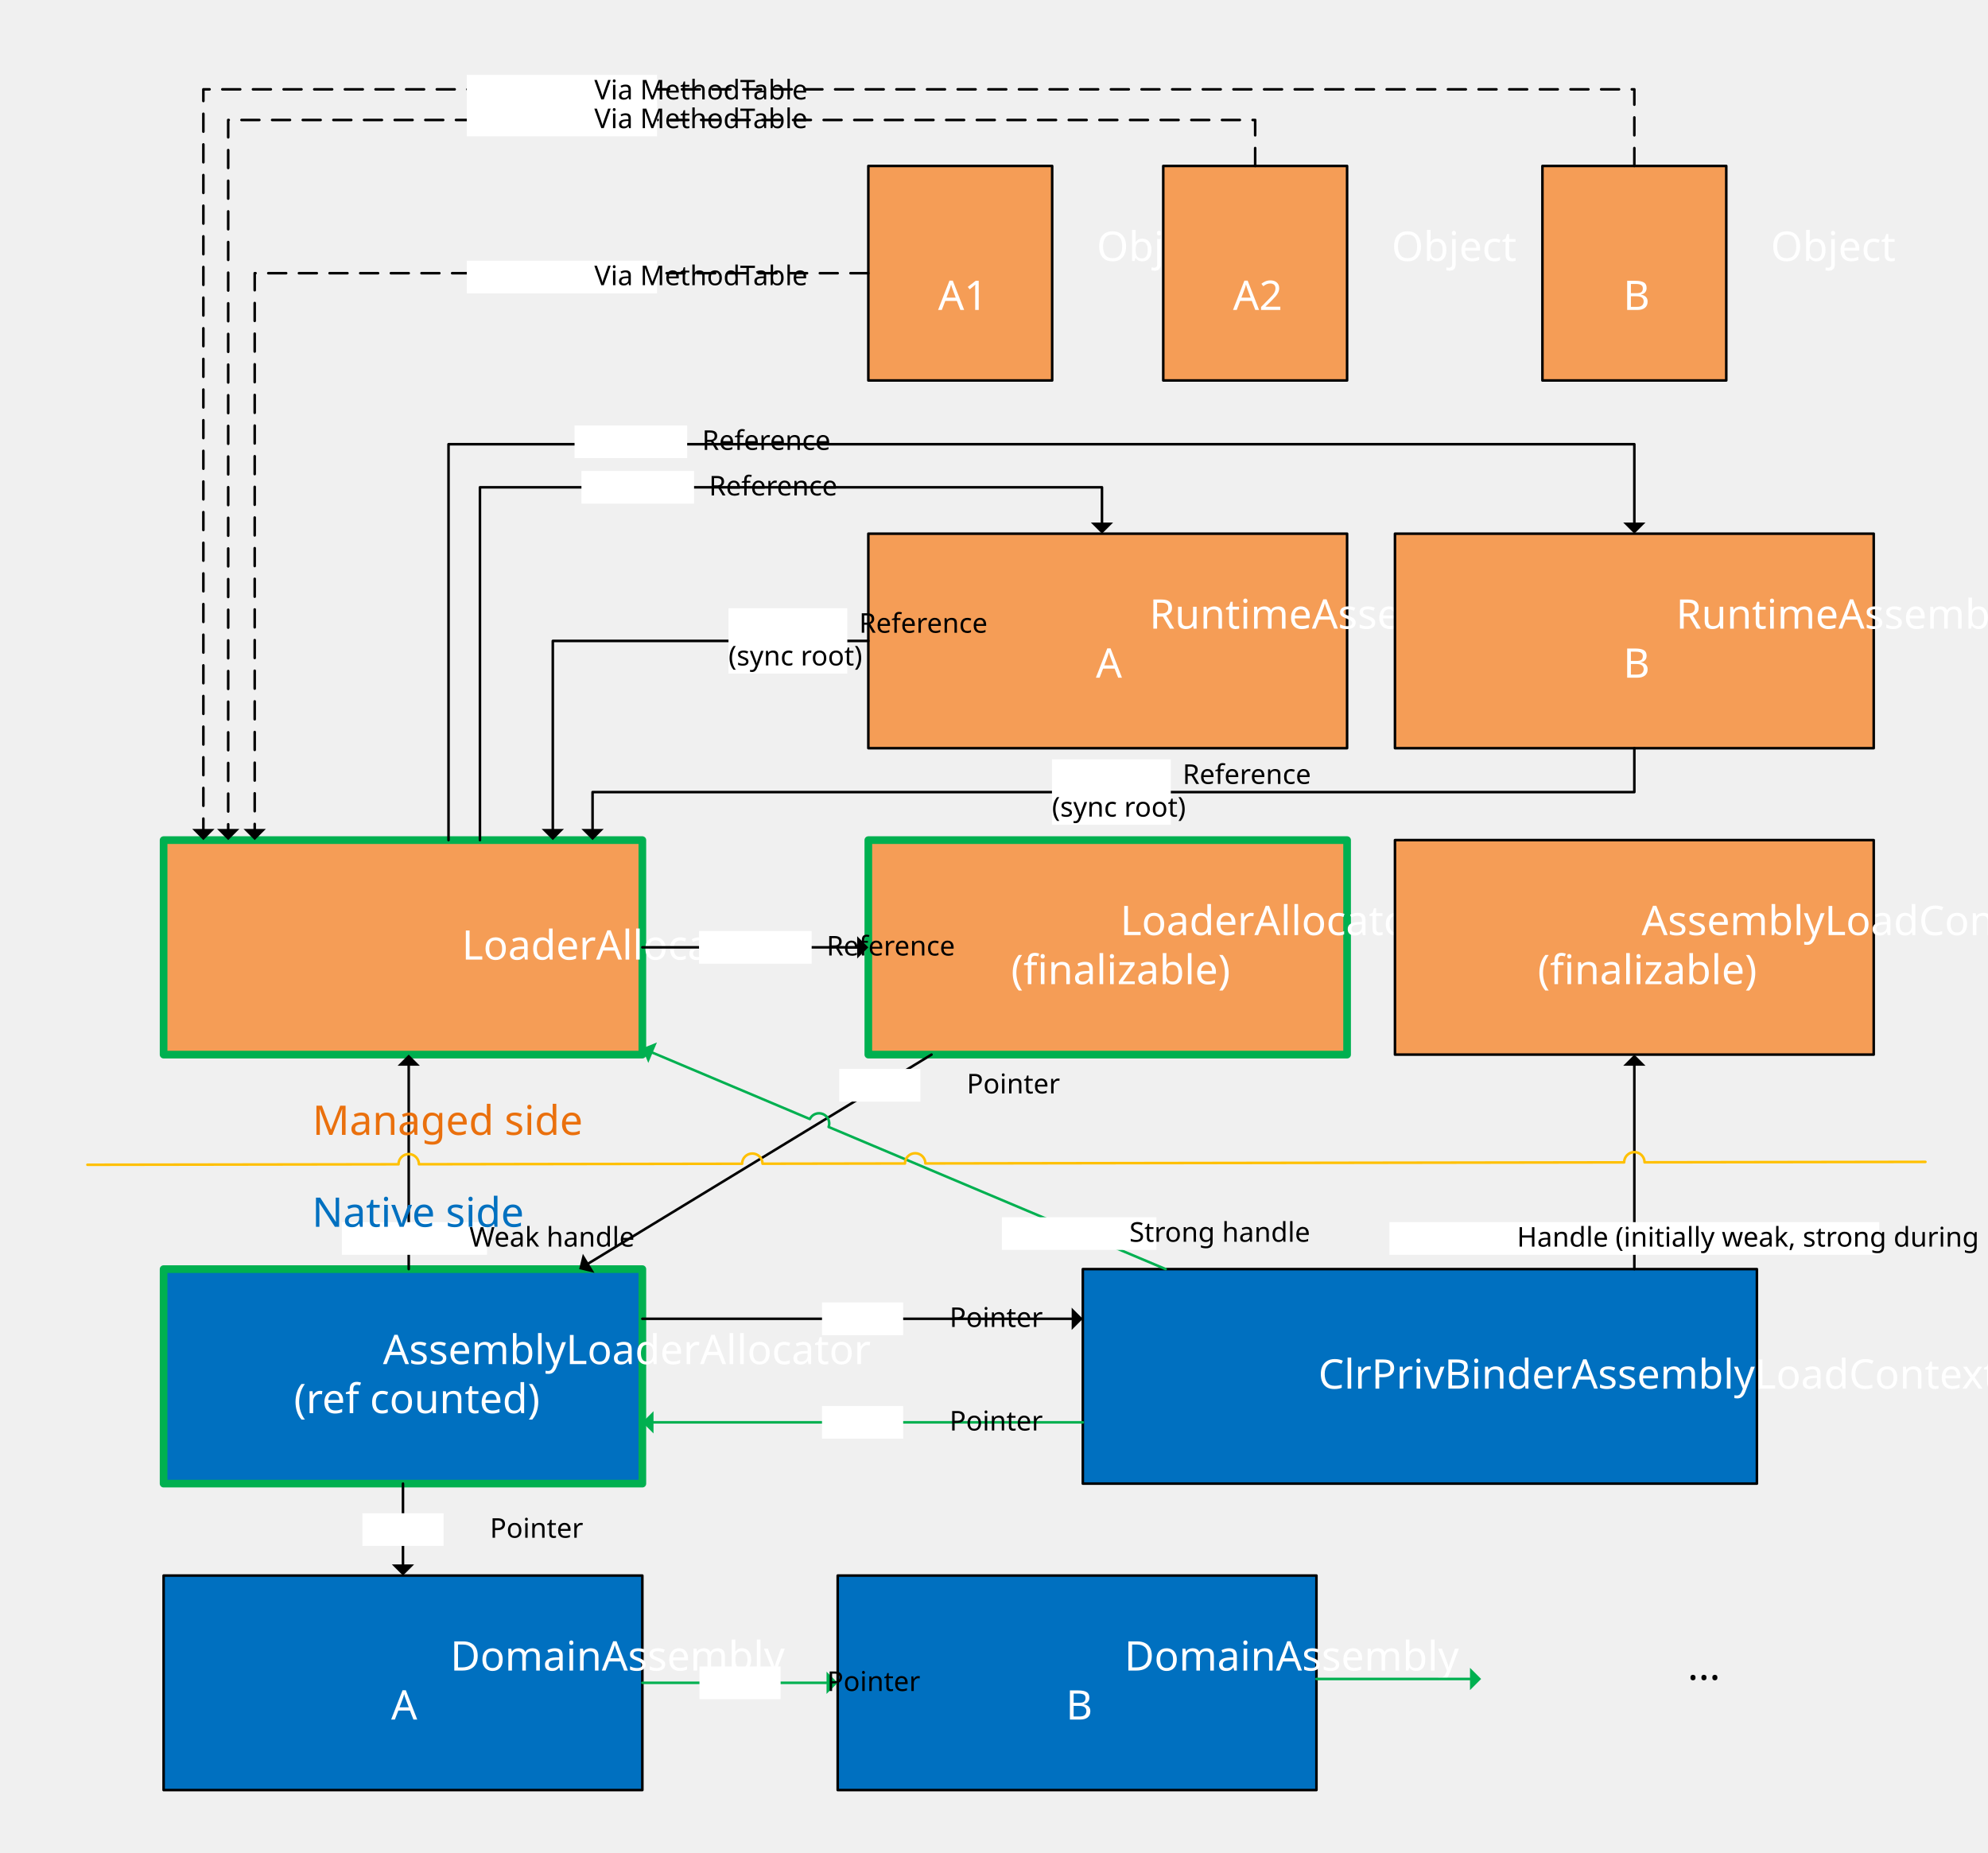
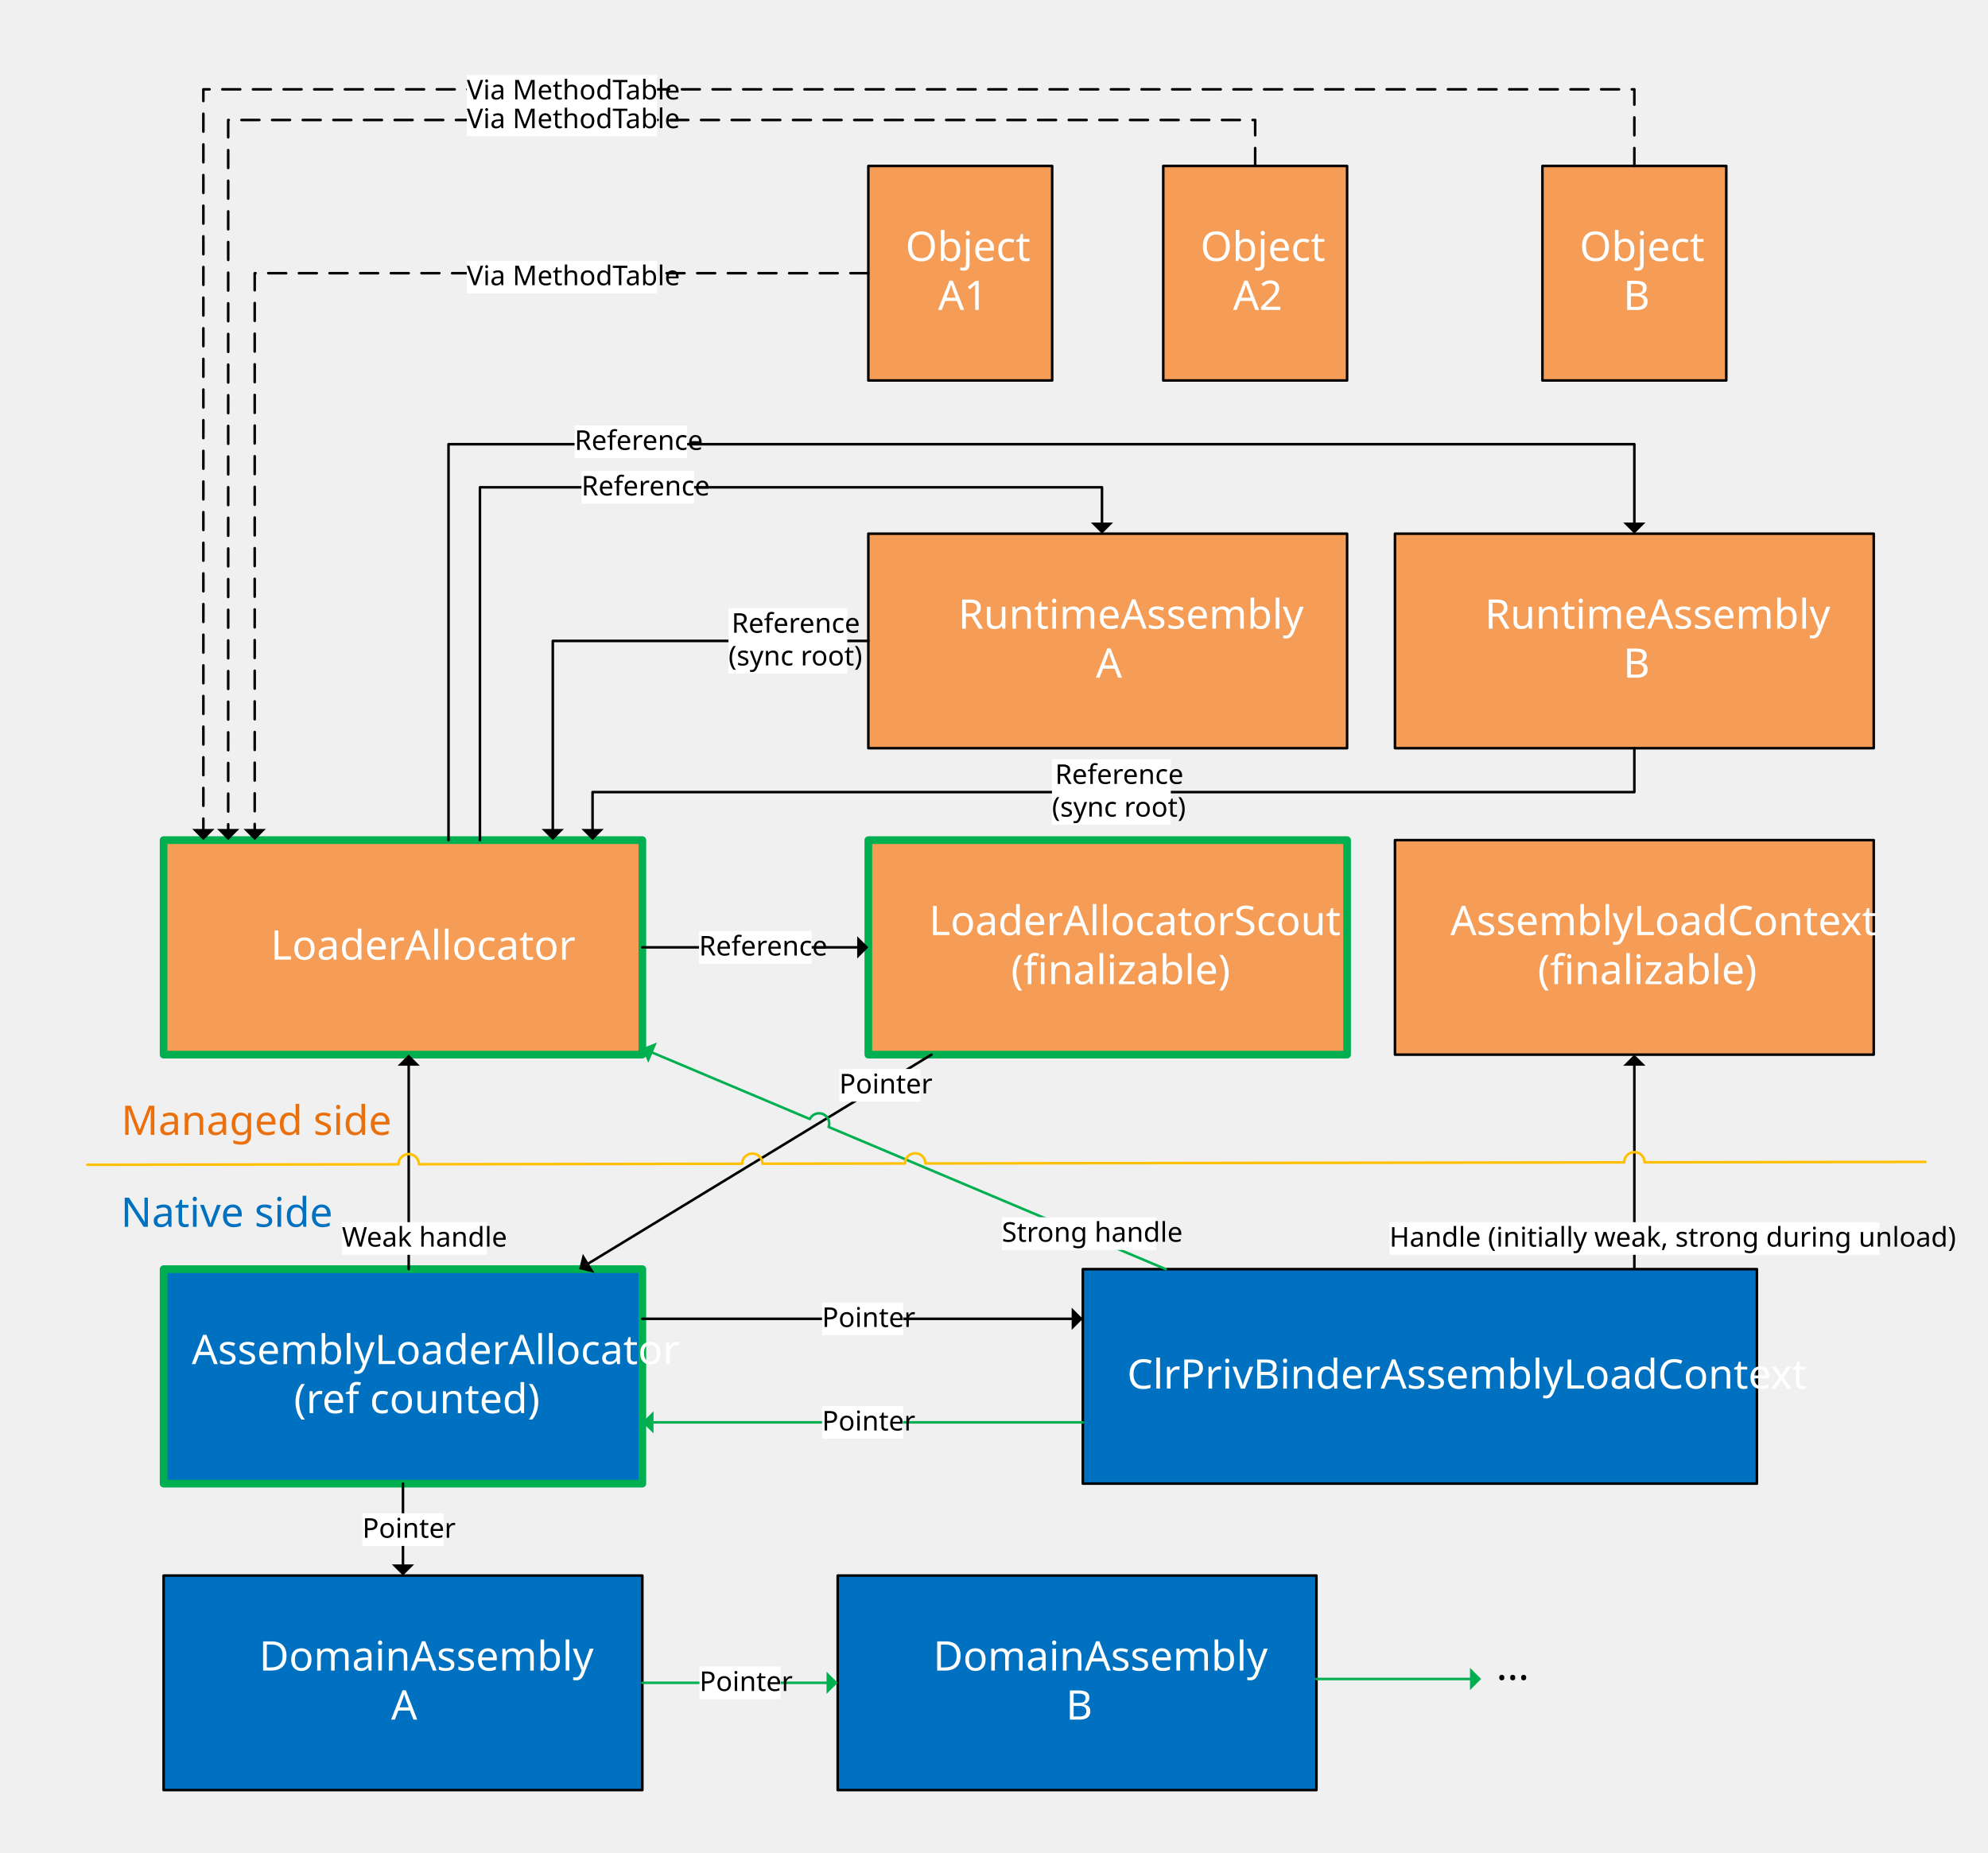
- <svg xmlns="http://www.w3.org/2000/svg" xmlns:ns1="http://schemas.microsoft.com/visio/2003/SVGExtensions/" xmlns:xlink="http://www.w3.org/1999/xlink" width="8.11in" height="7.557in" viewBox="0 0 583.926 544.114" xml:space="preserve" color-interpolation-filters="sRGB" class="st20">
-   <ns1:documentProperties ns1:langID="1033" ns1:viewMarkup="false">
-     <ns1:userDefs>
-       <ns1:ud ns1:nameU="msvNoAutoConnect" ns1:val="VT0(1):26" />
-     </ns1:userDefs>
-   </ns1:documentProperties>
-   <style type="text/css">
- 	
- 		.st1 {fill:#f59d56;stroke:#000000;stroke-linecap:round;stroke-linejoin:round;stroke-width:0.75}
- 		.st2 {fill:#ffffff;font-family:Calibri;font-size:1em}
- 		.st3 {font-size:1em}
- 		.st4 {fill:#f59d56;stroke:#00b050;stroke-linecap:round;stroke-linejoin:round;stroke-width:2.25}
- 		.st5 {fill:#0070c0;stroke:#00b050;stroke-linecap:round;stroke-linejoin:round;stroke-width:2.25}
- 		.st6 {fill:#0070c0;stroke:#000000;stroke-linecap:round;stroke-linejoin:round;stroke-width:0.75}
- 		.st7 {marker-end:url(#mrkr2-52);stroke:#000000;stroke-dasharray:5.25,3.75;stroke-linecap:round;stroke-linejoin:round;stroke-width:0.75}
- 		.st8 {fill:#000000;fill-opacity:1;stroke:#000000;stroke-opacity:1;stroke-width:0.229}
- 		.st9 {fill:#ffffff;stroke:none;stroke-linecap:butt;stroke-width:7.2}
- 		.st10 {fill:#000000;font-family:Calibri;font-size:0.667em}
- 		.st11 {marker-end:url(#mrkr2-52);stroke:#000000;stroke-linecap:round;stroke-linejoin:round;stroke-width:0.75}
- 		.st12 {fill:#ffffff;stroke:none;stroke-linecap:butt}
- 		.st13 {marker-end:url(#mrkr2-125);stroke:#00b050;stroke-linecap:round;stroke-linejoin:round;stroke-width:0.75}
- 		.st14 {fill:#00b050;fill-opacity:1;stroke:#00b050;stroke-opacity:1;stroke-width:0.229}
- 		.st15 {fill:none;stroke:none;stroke-linecap:round;stroke-linejoin:round;stroke-width:0.75}
- 		.st16 {fill:#000000;font-family:Calibri;font-size:1em}
- 		.st17 {stroke:#ffc000;stroke-linecap:round;stroke-linejoin:round;stroke-width:0.75}
- 		.st18 {fill:#ea700d;font-family:Calibri;font-size:1em}
- 		.st19 {fill:#0070c0;font-family:Calibri;font-size:1em}
- 		.st20 {fill:none;fill-rule:evenodd;font-size:12px;overflow:visible;stroke-linecap:square;stroke-miterlimit:3}
- 	
- 	</style>
+ <svg xmlns="http://www.w3.org/2000/svg" xmlns:xlink="http://www.w3.org/1999/xlink" width="778.568" height="725.485" class="st20" color-interpolation-filters="sRGB" viewBox="0 0 583.926 544.114" xml:space="preserve">
+   <style type="text/css">.st1{fill:#f59d56;stroke:#000;stroke-linecap:round;stroke-linejoin:round;stroke-width:.75}.st2{fill:#fff;font-family:Calibri;font-size:1em}.st3{font-size:1em}.st4,.st5,.st6{stroke-linecap:round;stroke-linejoin:round}.st4{fill:#f59d56;stroke:#00b050;stroke-width:2.25}.st5,.st6{fill:#0070c0}.st5{stroke:#00b050;stroke-width:2.25}.st6{stroke-width:.75}.st6,.st7,.st8{stroke:#000}.st7{marker-end:url(#mrkr2-52);stroke-dasharray:5.25,3.75;stroke-linecap:round;stroke-linejoin:round;stroke-width:.75}.st8{fill:#000;fill-opacity:1;stroke-opacity:1;stroke-width:.229}.st9{fill:#fff;stroke:none;stroke-linecap:butt;stroke-width:7.2}.st10{fill:#000;font-family:Calibri;font-size:.667em}.st11{marker-end:url(#mrkr2-52);stroke:#000;stroke-linecap:round;stroke-linejoin:round;stroke-width:.75}.st12{fill:#fff;stroke:none;stroke-linecap:butt}.st13,.st14{stroke:#00b050}.st13{marker-end:url(#mrkr2-125);stroke-linecap:round;stroke-linejoin:round;stroke-width:.75}.st14{fill:#00b050;fill-opacity:1;stroke-opacity:1;stroke-width:.229}.st15{fill:none;stroke:none;stroke-linecap:round;stroke-linejoin:round;stroke-width:.75}.st16{fill:#000;font-family:Calibri;font-size:1em}.st17{stroke:#ffc000;stroke-linecap:round;stroke-linejoin:round;stroke-width:.75}.st18,.st19{fill:#ea700d;font-family:Calibri;font-size:1em}.st19{fill:#0070c0}.st20{fill:none;fill-rule:evenodd;font-size:12px;overflow:visible;stroke-linecap:square;stroke-miterlimit:3}</style>
  <defs id="Markers">
    <g id="lend2">
-       <path d="M 1 1 L 0 0 L 1 -1 L 1 1 " style="stroke:none" />
+       <path d="M 1 1 L 0 0 L 1 -1 L 1 1" style="stroke:none" />
    </g>
-     <marker id="mrkr2-52" class="st8" ns1:arrowType="2" ns1:arrowSize="2" ns1:setback="4.36" refX="-4.36" orient="auto" markerUnits="strokeWidth" overflow="visible">
-       <use xlink:href="#lend2" transform="scale(-4.36,-4.36) " />
+     <marker id="mrkr2-52" class="st8" markerUnits="strokeWidth" orient="auto" overflow="visible" refX="-4.36">
+       <use transform="scale(-4.36,-4.36)" xlink:href="#lend2" />
    </marker>
-     <marker id="mrkr2-125" class="st14" ns1:arrowType="2" ns1:arrowSize="2" ns1:setback="4.36" refX="-4.36" orient="auto" markerUnits="strokeWidth" overflow="visible">
-       <use xlink:href="#lend2" transform="scale(-4.36,-4.36) " />
+     <marker id="mrkr2-125" class="st14" markerUnits="strokeWidth" orient="auto" overflow="visible" refX="-4.36">
+       <use transform="scale(-4.36,-4.36)" xlink:href="#lend2" />
    </marker>
  </defs>
-   <g ns1:mID="0" ns1:index="1" ns1:groupContext="foregroundPage">
-     <ns1:pageProperties ns1:drawingScale="1" ns1:pageScale="1" ns1:drawingUnits="19" ns1:shadowOffsetX="9" ns1:shadowOffsetY="-9" />
-     <ns1:layer ns1:name="Connector" ns1:index="0" />
-     <g id="shape1-1" ns1:mID="1" ns1:groupContext="shape" transform="translate(255.051,-432.375)">
-       <ns1:textBlock ns1:margins="rect(4,4,4,4)" />
-       <ns1:textRect cx="27" cy="512.614" width="54" height="63" />
-       <rect x="0" y="481.114" width="54" height="63" class="st1" />
-       <text x="10.91" y="509.01" class="st2" ns1:langID="1033">
-         <ns1:paragraph ns1:horizAlign="1" />
-         <ns1:tabList />Object<ns1:newlineChar />
-         <tspan x="20.49" dy="1.2em" class="st3">A1</tspan>
+   <g>
+     <g id="shape1-1" transform="translate(255.051,-432.375)">
+       <rect width="54" height="63" x="0" y="481.114" class="st1" />
+       <text x="10.91" y="509.01" class="st2">Object<tspan x="20.49" class="st3" dy="1.2em">A1</tspan>
      </text>
    </g>
-     <g id="shape2-5" ns1:mID="2" ns1:groupContext="shape" transform="translate(341.676,-432.375)">
-       <ns1:textBlock ns1:margins="rect(4,4,4,4)" />
-       <ns1:textRect cx="27" cy="512.614" width="54" height="63" />
-       <rect x="0" y="481.114" width="54" height="63" class="st1" />
-       <text x="10.91" y="509.01" class="st2" ns1:langID="1033">
-         <ns1:paragraph ns1:horizAlign="1" />
-         <ns1:tabList />Object<ns1:newlineChar />
-         <tspan x="20.49" dy="1.2em" class="st3">A2</tspan>
+     <g id="shape2-5" transform="translate(341.676,-432.375)">
+       <rect width="54" height="63" x="0" y="481.114" class="st1" />
+       <text x="10.91" y="509.01" class="st2">Object<tspan x="20.49" class="st3" dy="1.2em">A2</tspan>
      </text>
    </g>
-     <g id="shape3-9" ns1:mID="3" ns1:groupContext="shape" transform="translate(453.051,-432.375)">
-       <ns1:textBlock ns1:margins="rect(4,4,4,4)" />
-       <ns1:textRect cx="27" cy="512.614" width="54" height="63" />
-       <rect x="0" y="481.114" width="54" height="63" class="st1" />
-       <text x="10.91" y="509.01" class="st2" ns1:langID="1033">
-         <ns1:paragraph ns1:horizAlign="1" />
-         <ns1:tabList />Object<ns1:newlineChar />
-         <tspan x="23.74" dy="1.2em" class="st3">B</tspan>
+     <g id="shape3-9" transform="translate(453.051,-432.375)">
+       <rect width="54" height="63" x="0" y="481.114" class="st1" />
+       <text x="10.91" y="509.01" class="st2">Object<tspan x="23.74" class="st3" dy="1.2em">B</tspan>
      </text>
    </g>
-     <g id="shape4-13" ns1:mID="4" ns1:groupContext="shape" transform="translate(255.051,-324.375)">
-       <ns1:textBlock ns1:margins="rect(4,4,4,4)" />
-       <ns1:textRect cx="70.312" cy="512.614" width="140.63" height="63" />
-       <rect x="0" y="481.114" width="140.625" height="63" class="st1" />
-       <text x="26.4" y="509.01" class="st2" ns1:langID="1033">
-         <ns1:paragraph ns1:horizAlign="1" />
-         <ns1:tabList />RuntimeAssembly<ns1:newlineChar />
-         <tspan x="66.84" dy="1.2em" class="st3">A</tspan>
+     <g id="shape4-13" transform="translate(255.051,-324.375)">
+       <rect width="140.625" height="63" x="0" y="481.114" class="st1" />
+       <text x="26.4" y="509.01" class="st2">RuntimeAssembly<tspan x="66.84" class="st3" dy="1.2em">A</tspan>
      </text>
    </g>
-     <g id="shape5-17" ns1:mID="5" ns1:groupContext="shape" transform="translate(409.738,-324.375)">
-       <ns1:textBlock ns1:margins="rect(4,4,4,4)" />
-       <ns1:textRect cx="70.312" cy="512.614" width="140.63" height="63" />
-       <rect x="0" y="481.114" width="140.625" height="63" class="st1" />
-       <text x="26.4" y="509.01" class="st2" ns1:langID="1033">
-         <ns1:paragraph ns1:horizAlign="1" />
-         <ns1:tabList />RuntimeAssembly<ns1:newlineChar />
-         <tspan x="67.05" dy="1.2em" class="st3">B</tspan>
+     <g id="shape5-17" transform="translate(409.738,-324.375)">
+       <rect width="140.625" height="63" x="0" y="481.114" class="st1" />
+       <text x="26.4" y="509.01" class="st2">RuntimeAssembly<tspan x="67.05" class="st3" dy="1.2em">B</tspan>
      </text>
    </g>
-     <g id="shape6-21" ns1:mID="6" ns1:groupContext="shape" transform="translate(48.0507,-234.375)">
-       <ns1:textBlock ns1:margins="rect(4,4,4,4)" />
-       <ns1:textRect cx="70.312" cy="512.614" width="140.63" height="63" />
-       <rect x="0" y="481.114" width="140.625" height="63" class="st4" />
-       <text x="31.46" y="516.21" class="st2" ns1:langID="1033">
-         <ns1:paragraph ns1:horizAlign="1" />
-         <ns1:tabList />LoaderAllocator</text>
+     <g id="shape6-21" transform="translate(48.0507,-234.375)">
+       <rect width="140.625" height="63" x="0" y="481.114" class="st4" />
+       <text x="31.46" y="516.21" class="st2">LoaderAllocator</text>
    </g>
-     <g id="shape7-24" ns1:mID="7" ns1:groupContext="shape" transform="translate(255.051,-234.375)">
-       <ns1:textBlock ns1:margins="rect(4,4,4,4)" />
-       <ns1:textRect cx="70.312" cy="512.614" width="140.63" height="63" />
-       <rect x="0" y="481.114" width="140.625" height="63" class="st4" />
-       <text x="17.84" y="509.01" class="st2" ns1:langID="1033">
-         <ns1:paragraph ns1:horizAlign="1" />
-         <ns1:tabList />LoaderAllocatorScout<ns1:newlineChar />
-         <tspan x="41.93" dy="1.2em" class="st3">(finalizable)</tspan>
+     <g id="shape7-24" transform="translate(255.051,-234.375)">
+       <rect width="140.625" height="63" x="0" y="481.114" class="st4" />
+       <text x="17.84" y="509.01" class="st2">LoaderAllocatorScout<tspan x="41.93" class="st3" dy="1.2em">(finalizable)</tspan>
      </text>
    </g>
-     <g id="shape8-28" ns1:mID="8" ns1:groupContext="shape" transform="translate(409.738,-234.375)">
-       <ns1:textBlock ns1:margins="rect(4,4,4,4)" />
-       <ns1:textRect cx="70.312" cy="512.614" width="140.63" height="63" />
-       <rect x="0" y="481.114" width="140.625" height="63" class="st1" />
-       <text x="16.29" y="509.01" class="st2" ns1:langID="1033">
-         <ns1:paragraph ns1:horizAlign="1" />
-         <ns1:tabList />AssemblyLoadContext<ns1:newlineChar />
-         <tspan x="41.93" dy="1.2em" class="st3">(finalizable)</tspan>
+     <g id="shape8-28" transform="translate(409.738,-234.375)">
+       <rect width="140.625" height="63" x="0" y="481.114" class="st1" />
+       <text x="16.29" y="509.01" class="st2">AssemblyLoadContext<tspan x="41.93" class="st3" dy="1.2em">(finalizable)</tspan>
      </text>
    </g>
-     <g id="shape9-32" ns1:mID="9" ns1:groupContext="shape" transform="translate(48.0507,-108.375)">
-       <ns1:textBlock ns1:margins="rect(4,4,4,4)" />
-       <ns1:textRect cx="70.312" cy="512.614" width="140.63" height="63" />
-       <rect x="0" y="481.114" width="140.625" height="63" class="st5" />
-       <text x="8.27" y="509.01" class="st2" ns1:langID="1033">
-         <ns1:paragraph ns1:horizAlign="1" />
-         <ns1:tabList />AssemblyLoaderAllocator<ns1:newlineChar />
-         <tspan x="38.26" dy="1.2em" class="st3">(ref counted)</tspan>
+     <g id="shape9-32" transform="translate(48.0507,-108.375)">
+       <rect width="140.625" height="63" x="0" y="481.114" class="st5" />
+       <text x="8.27" y="509.01" class="st2">AssemblyLoaderAllocator<tspan x="38.26" class="st3" dy="1.2em">(ref counted)</tspan>
      </text>
    </g>
-     <g id="shape10-36" ns1:mID="10" ns1:groupContext="shape" transform="translate(318.051,-108.375)">
-       <ns1:textBlock ns1:margins="rect(4,4,4,4)" />
-       <ns1:textRect cx="99" cy="512.614" width="198" height="63" />
-       <rect x="0" y="481.114" width="198" height="63" class="st6" />
-       <text x="13.01" y="516.21" class="st2" ns1:langID="1033">
-         <ns1:paragraph ns1:horizAlign="1" />
-         <ns1:tabList />ClrPrivBinderAssemblyLoadContext</text>
+     <g id="shape10-36" transform="translate(318.051,-108.375)">
+       <rect width="198" height="63" x="0" y="481.114" class="st6" />
+       <text x="13.01" y="516.21" class="st2">ClrPrivBinderAssemblyLoadContext</text>
    </g>
-     <g id="shape11-39" ns1:mID="11" ns1:groupContext="shape" transform="translate(48.0507,-18.375)">
-       <ns1:textBlock ns1:margins="rect(4,4,4,4)" />
-       <ns1:textRect cx="70.312" cy="512.614" width="140.63" height="63" />
-       <rect x="0" y="481.114" width="140.625" height="63" class="st6" />
-       <text x="28.07" y="509.01" class="st2" ns1:langID="1033">
-         <ns1:paragraph ns1:horizAlign="1" />
-         <ns1:tabList />DomainAssembly<ns1:newlineChar />
-         <tspan x="66.84" dy="1.2em" class="st3">A</tspan>
+     <g id="shape11-39" transform="translate(48.0507,-18.375)">
+       <rect width="140.625" height="63" x="0" y="481.114" class="st6" />
+       <text x="28.07" y="509.01" class="st2">DomainAssembly<tspan x="66.84" class="st3" dy="1.2em">A</tspan>
      </text>
    </g>
-     <g id="shape12-43" ns1:mID="12" ns1:groupContext="shape" transform="translate(246.051,-18.375)">
-       <ns1:textBlock ns1:margins="rect(4,4,4,4)" />
-       <ns1:textRect cx="70.312" cy="512.614" width="140.63" height="63" />
-       <rect x="0" y="481.114" width="140.625" height="63" class="st6" />
-       <text x="28.07" y="509.01" class="st2" ns1:langID="1033">
-         <ns1:paragraph ns1:horizAlign="1" />
-         <ns1:tabList />DomainAssembly<ns1:newlineChar />
-         <tspan x="67.05" dy="1.2em" class="st3">B</tspan>
+     <g id="shape12-43" transform="translate(246.051,-18.375)">
+       <rect width="140.625" height="63" x="0" y="481.114" class="st6" />
+       <text x="28.07" y="509.01" class="st2">DomainAssembly<tspan x="67.05" class="st3" dy="1.2em">B</tspan>
      </text>
    </g>
-     <g id="shape14-47" ns1:mID="14" ns1:groupContext="shape" ns1:layerMember="0" transform="translate(255.051,-463.875)">
-       <ns1:textBlock ns1:margins="rect(4,4,4,4)" />
-       <ns1:textRect cx="-90" cy="545.239" width="65.71" height="17.604" />
+     <g id="shape14-47" transform="translate(255.051,-463.875)">
      <path d="M0 544.11 L-180.24 544.11 L-180.24 707.34" class="st7" />
-       <rect ns1:rectContext="textBkgnd" x="-117.945" y="540.44" width="55.89" height="9.6" class="st9" />
-       <text x="-117.94" y="547.64" class="st10" ns1:langID="1033">
-         <ns1:paragraph ns1:horizAlign="1" />
-         <ns1:tabList />Via MethodTable</text>
+       <rect width="55.89" height="9.6" x="-117.945" y="540.44" class="st9" />
+       <text x="-117.94" y="547.64" class="st10">Via MethodTable</text>
    </g>
-     <g id="shape15-55" ns1:mID="15" ns1:groupContext="shape" ns1:layerMember="0" transform="translate(368.676,-495.375)">
-       <ns1:textBlock ns1:margins="rect(4,4,4,4)" />
-       <ns1:textRect cx="-203.625" cy="530.614" width="65.71" height="17.604" />
+     <g id="shape15-55" transform="translate(368.676,-495.375)">
      <path d="M0 544.11 L0 530.61 L-301.65 530.61 L-301.65 738.84" class="st7" />
-       <rect ns1:rectContext="textBkgnd" x="-231.57" y="525.815" width="55.89" height="9.6" class="st9" />
-       <text x="-231.57" y="533.01" class="st10" ns1:langID="1033">
-         <ns1:paragraph ns1:horizAlign="1" />
-         <ns1:tabList />Via MethodTable</text>
+       <rect width="55.89" height="9.6" x="-231.57" y="525.815" class="st9" />
+       <text x="-231.57" y="533.01" class="st10">Via MethodTable</text>
    </g>
-     <g id="shape16-62" ns1:mID="16" ns1:groupContext="shape" ns1:layerMember="0" transform="translate(480.051,-495.375)">
-       <ns1:textBlock ns1:margins="rect(4,4,4,4)" />
-       <ns1:textRect cx="-315" cy="522.177" width="65.71" height="17.604" />
+     <g id="shape16-62" transform="translate(480.051,-495.375)">
      <path d="M0 544.11 L0 521.61 L-420.32 521.61 L-420.32 738.84" class="st7" />
-       <rect ns1:rectContext="textBkgnd" x="-342.945" y="517.377" width="55.89" height="9.6" class="st9" />
-       <text x="-342.94" y="524.58" class="st10" ns1:langID="1033">
-         <ns1:paragraph ns1:horizAlign="1" />
-         <ns1:tabList />Via MethodTable</text>
+       <rect width="55.89" height="9.6" x="-342.945" y="517.377" class="st9" />
+       <text x="-342.94" y="524.58" class="st10">Via MethodTable</text>
    </g>
-     <g id="shape21-69" ns1:mID="21" ns1:groupContext="shape" ns1:layerMember="0" transform="translate(131.742,-297.375)">
-       <ns1:textBlock ns1:margins="rect(4,4,4,4)" />
-       <ns1:textRect cx="53.559" cy="427.114" width="42.9" height="17.604" />
+     <g id="shape21-69" transform="translate(131.742,-297.375)">
      <path d="M0 544.11 L0 427.84 L348.31 427.84 L348.31 450.84" class="st11" />
-       <rect ns1:rectContext="textBkgnd" x="37.019" y="422.315" width="33.081" height="9.6" class="st9" />
-       <text x="37.02" y="429.51" class="st10" ns1:langID="1033">
-         <ns1:paragraph ns1:horizAlign="1" />
-         <ns1:tabList />Reference</text>
+       <rect width="33.081" height="9.6" x="37.019" y="422.315" class="st9" />
+       <text x="37.02" y="429.51" class="st10">Reference</text>
    </g>
-     <g id="shape22-76" ns1:mID="22" ns1:groupContext="shape" ns1:layerMember="0" transform="translate(140.97,-297.375)">
-       <ns1:textBlock ns1:margins="rect(4,4,4,4)" />
-       <ns1:textRect cx="46.353" cy="440.493" width="42.9" height="17.604" />
+     <g id="shape22-76" transform="translate(140.97,-297.375)">
      <path d="M0 544.11 L0 440.49 L182.71 440.49 L182.71 450.84" class="st11" />
-       <rect ns1:rectContext="textBkgnd" x="29.812" y="435.693" width="33.081" height="9.6" class="st9" />
-       <text x="29.81" y="442.89" class="st10" ns1:langID="1033">
-         <ns1:paragraph ns1:horizAlign="1" />
-         <ns1:tabList />Reference</text>
+       <rect width="33.081" height="9.6" x="29.812" y="435.693" class="st9" />
+       <text x="29.81" y="442.89" class="st10">Reference</text>
    </g>
-     <g id="shape23-83" ns1:mID="23" ns1:groupContext="shape" ns1:layerMember="0" transform="translate(255.051,-355.875)">
-       <ns1:textBlock ns1:margins="rect(4,4,4,4)" />
-       <ns1:textRect cx="-23.625" cy="544.114" width="44.72" height="27.203" />
+     <g id="shape23-83" transform="translate(255.051,-355.875)">
      <path d="M0 544.11 L-92.68 544.11 L-92.68 599.34" class="st11" />
-       <rect ns1:rectContext="textBkgnd" x="-41.076" y="534.515" width="34.902" height="19.2" class="st9" />
-       <text x="-40.17" y="541.71" class="st10" ns1:langID="1033">
-         <ns1:paragraph ns1:horizAlign="1" />
-         <ns1:tabList />Reference<ns1:newlineChar />
-         <tspan x="-41.08" dy="1.2em" class="st3">(sync root)</tspan>
+       <rect width="34.902" height="19.2" x="-41.076" y="534.515" class="st9" />
+       <text x="-40.17" y="541.71" class="st10">Reference<tspan x="-41.08" class="st3" dy="1.2em">(sync root)</tspan>
      </text>
    </g>
-     <g id="shape24-91" ns1:mID="24" ns1:groupContext="shape" ns1:layerMember="0" transform="translate(480.051,-324.375)">
-       <ns1:textBlock ns1:margins="rect(4,4,4,4)" />
-       <ns1:textRect cx="-153.608" cy="557.006" width="44.72" height="27.203" />
+     <g id="shape24-91" transform="translate(480.051,-324.375)">
      <path d="M0 544.11 L0 557.01 L-306 557.01 L-306 567.84" class="st11" />
-       <rect ns1:rectContext="textBkgnd" x="-171.059" y="547.406" width="34.902" height="19.2" class="st9" />
-       <text x="-170.15" y="554.61" class="st10" ns1:langID="1033">
-         <ns1:paragraph ns1:horizAlign="1" />
-         <ns1:tabList />Reference<ns1:newlineChar />
-         <tspan x="-171.06" dy="1.2em" class="st3">(sync root)</tspan>
+       <rect width="34.902" height="19.2" x="-171.059" y="547.406" class="st9" />
+       <text x="-170.15" y="554.61" class="st10">Reference<tspan x="-171.06" class="st3" dy="1.2em">(sync root)</tspan>
      </text>
    </g>
-     <g id="shape25-99" ns1:mID="25" ns1:groupContext="shape" ns1:layerMember="0" transform="translate(188.676,-256.875)">
-       <ns1:textBlock ns1:margins="rect(4,4,4,4)" />
-       <ns1:textRect cx="33.188" cy="535.114" width="42.9" height="17.604" />
+     <g id="shape25-99" transform="translate(188.676,-256.875)">
      <path d="M0 535.11 L63.1 535.11" class="st11" />
-       <rect ns1:rectContext="textBkgnd" x="16.647" y="530.315" width="33.081" height="9.6" class="st12" />
-       <text x="16.65" y="537.51" class="st10" ns1:langID="1033">
-         <ns1:paragraph ns1:horizAlign="1" />
-         <ns1:tabList />Reference</text>
+       <rect width="33.081" height="9.6" x="16.647" y="530.315" class="st12" />
+       <text x="16.65" y="537.51" class="st10">Reference</text>
    </g>
-     <g id="shape26-106" ns1:mID="26" ns1:groupContext="shape" ns1:layerMember="0" transform="translate(111.051,-171.375)">
-       <ns1:textBlock ns1:margins="rect(4,4,4,4)" />
-       <ns1:textRect cx="10.688" cy="535.114" width="52.45" height="17.604" />
+     <g id="shape26-106" transform="translate(111.051,-171.375)">
      <path d="M9 544.11 L9 484.38" class="st11" />
-       <rect ns1:rectContext="textBkgnd" x="-10.629" y="530.315" width="42.632" height="9.6" class="st12" />
-       <text x="-10.63" y="537.51" class="st10" ns1:langID="1033">
-         <ns1:paragraph ns1:horizAlign="1" />
-         <ns1:tabList />Weak handle</text>
+       <rect width="42.632" height="9.6" x="-10.629" y="530.315" class="st12" />
+       <text x="-10.63" y="537.51" class="st10">Weak handle</text>
    </g>
-     <g id="shape27-113" ns1:mID="27" ns1:groupContext="shape" ns1:layerMember="0" transform="translate(188.676,-147.78)">
-       <ns1:textBlock ns1:margins="rect(4,4,4,4)" />
-       <ns1:textRect cx="64.688" cy="535.114" width="40" height="17.604" />
+     <g id="shape27-113" transform="translate(188.676,-147.78)">
      <path d="M0 535.11 L126.1 535.11" class="st11" />
-       <rect ns1:rectContext="textBkgnd" x="52.768" y="530.315" width="23.84" height="9.6" class="st12" />
-       <text x="52.77" y="537.51" class="st10" ns1:langID="1033">
-         <ns1:paragraph ns1:horizAlign="1" />
-         <ns1:tabList />Pointer</text>
+       <rect width="23.84" height="9.6" x="52.768" y="530.315" class="st12" />
+       <text x="52.77" y="537.51" class="st10">Pointer</text>
    </g>
-     <g id="shape28-120" ns1:mID="28" ns1:groupContext="shape" ns1:layerMember="0" transform="translate(318.051,-117.375)">
-       <ns1:textBlock ns1:margins="rect(4,4,4,4)" />
-       <ns1:textRect cx="-64.688" cy="535.114" width="40" height="17.604" />
+     <g id="shape28-120" transform="translate(318.051,-117.375)">
      <path d="M0 535.11 L-126.1 535.11" class="st13" />
-       <rect ns1:rectContext="textBkgnd" x="-76.607" y="530.315" width="23.84" height="9.6" class="st12" />
-       <text x="-76.61" y="537.51" class="st10" ns1:langID="1033">
-         <ns1:paragraph ns1:horizAlign="1" />
-         <ns1:tabList />Pointer</text>
+       <rect width="23.84" height="9.6" x="-76.607" y="530.315" class="st12" />
+       <text x="-76.61" y="537.51" class="st10">Pointer</text>
    </g>
-     <g id="shape29-128" ns1:mID="29" ns1:groupContext="shape" ns1:layerMember="0" transform="translate(109.363,-108.375)">
-       <ns1:textBlock ns1:margins="rect(4,4,4,4)" />
-       <ns1:textRect cx="9" cy="557.614" width="40" height="17.604" />
+     <g id="shape29-128" transform="translate(109.363,-108.375)">
      <path d="M9 544.11 L9 567.84" class="st11" />
-       <rect ns1:rectContext="textBkgnd" x="-2.92" y="552.815" width="23.84" height="9.6" class="st9" />
-       <text x="-2.92" y="560.01" class="st10" ns1:langID="1033">
-         <ns1:paragraph ns1:horizAlign="1" />
-         <ns1:tabList />Pointer</text>
+       <rect width="23.84" height="9.6" x="-2.92" y="552.815" class="st9" />
+       <text x="-2.92" y="560.01" class="st10">Pointer</text>
    </g>
-     <g id="shape30-135" ns1:mID="30" ns1:groupContext="shape" ns1:layerMember="0" transform="translate(188.676,-40.875)">
-       <ns1:textBlock ns1:margins="rect(4,4,4,4)" />
-       <ns1:textRect cx="28.688" cy="535.114" width="40" height="17.604" />
+     <g id="shape30-135" transform="translate(188.676,-40.875)">
      <path d="M0 535.11 L54.1 535.11" class="st13" />
-       <rect ns1:rectContext="textBkgnd" x="16.768" y="530.315" width="23.84" height="9.6" class="st9" />
-       <text x="16.77" y="537.51" class="st10" ns1:langID="1033">
-         <ns1:paragraph ns1:horizAlign="1" />
-         <ns1:tabList />Pointer</text>
+       <rect width="23.84" height="9.6" x="16.768" y="530.315" class="st9" />
+       <text x="16.77" y="537.51" class="st10">Pointer</text>
    </g>
-     <g id="shape31-142" ns1:mID="31" ns1:groupContext="shape" ns1:layerMember="0" transform="translate(386.676,-42)">
+     <g id="shape31-142" transform="translate(386.676,-42)">
      <path d="M0 535.11 L45.1 535.11" class="st13" />
    </g>
-     <g id="shape32-147" ns1:mID="32" ns1:groupContext="shape" ns1:layerMember="0" transform="translate(471.051,-171.375)">
-       <ns1:textBlock ns1:margins="rect(4,4,4,4)" />
-       <ns1:textRect cx="9" cy="535.114" width="153.71" height="17.604" />
+     <g id="shape32-147" transform="translate(471.051,-171.375)">
      <path d="M9 544.11 L9 484.38" class="st11" />
-       <rect ns1:rectContext="textBkgnd" x="-62.946" y="530.315" width="143.893" height="9.6" class="st9" />
-       <text x="-62.95" y="537.51" class="st10" ns1:langID="1033">
-         <ns1:paragraph ns1:horizAlign="1" />
-         <ns1:tabList />Handle (initially weak, strong during unload)</text>
+       <rect width="143.893" height="9.6" x="-62.946" y="530.315" class="st9" />
+       <text x="-62.95" y="537.51" class="st10">Handle (initially weak, strong during unload)</text>
    </g>
-     <g id="shape33-154" ns1:mID="33" ns1:groupContext="shape" ns1:layerMember="0" transform="translate(273.613,-234.375)">
-       <ns1:textBlock ns1:margins="rect(4,4,4,4)" />
-       <ns1:textRect cx="-15.188" cy="553.114" width="40" height="17.604" />
+     <g id="shape33-154" transform="translate(273.613,-234.375)">
      <path d="M0 544.11 L-100.71 605.41" class="st11" />
-       <rect ns1:rectContext="textBkgnd" x="-27.107" y="548.315" width="23.84" height="9.6" class="st9" />
-       <text x="-27.11" y="555.51" class="st10" ns1:langID="1033">
-         <ns1:paragraph ns1:horizAlign="1" />
-         <ns1:tabList />Pointer</text>
+       <rect width="23.84" height="9.6" x="-27.107" y="548.315" class="st9" />
+       <text x="-27.11" y="555.51" class="st10">Pointer</text>
    </g>
-     <g id="shape34-161" ns1:mID="34" ns1:groupContext="shape" ns1:layerMember="0" transform="translate(342.379,-171.375)">
-       <ns1:textBlock ns1:margins="rect(4,4,4,4)" />
-       <ns1:textRect cx="-25.406" cy="533.679" width="55.22" height="17.604" />
+     <g id="shape34-161" transform="translate(342.379,-171.375)">
      <path d="M0 544.11 L-98.99 502.36 A3 3 -180 0 0 -104.51 500.03 L-150.69 480.55" class="st13" />
-       <rect ns1:rectContext="textBkgnd" x="-48.105" y="528.879" width="45.398" height="9.6" class="st9" />
-       <text x="-48.11" y="536.08" class="st10" ns1:langID="1033">
-         <ns1:paragraph ns1:horizAlign="1" />
-         <ns1:tabList />Strong handle</text>
+       <rect width="45.398" height="9.6" x="-48.105" y="528.879" class="st9" />
+       <text x="-48.11" y="536.08" class="st10">Strong handle</text>
    </g>
-     <g id="shape35-168" ns1:mID="35" ns1:groupContext="shape" transform="translate(431.676,-43.0313)">
-       <ns1:textBlock ns1:margins="rect(4,4,4,4)" />
-       <ns1:textRect cx="12.375" cy="532.771" width="24.75" height="22.688" />
-       <rect x="0" y="521.427" width="24.75" height="22.688" class="st15" />
-       <text x="7.83" y="536.37" class="st16" ns1:langID="1033">
-         <ns1:paragraph ns1:horizAlign="1" />
-         <ns1:tabList />...</text>
+     <g id="shape35-168" transform="translate(431.676,-43.0313)">
+       <rect width="24.75" height="22.688" x="0" y="521.427" class="st15" />
+       <text x="7.83" y="536.37" class="st16">...</text>
    </g>
-     <g id="shape36-171" ns1:mID="36" ns1:groupContext="shape" ns1:layerMember="0" transform="translate(25.6723,-193.449)">
-       <path d="M0 535.54 L91.38 535.4 A3 3 0 1 1 97.38 535.39 L192.3 535.24 A3 3 0 1 1 198.3 535.23 L240.14 535.16 A3 3 0 0        1 246.14 535.15 L451.38 534.83 A3 3 0 1 1 457.38 534.82 L539.88 534.69" class="st17" />
+     <g id="shape36-171" transform="translate(25.6723,-193.449)">
+       <path d="M0 535.54 L91.38 535.4 A3 3 0 1 1 97.38 535.39 L192.3 535.24 A3 3 0 1 1 198.3 535.23 L240.14 535.16 A3 3 0 0 1 246.14 535.15 L451.38 534.83 A3 3 0 1 1 457.38 534.82 L539.88 534.69" class="st17" />
    </g>
-     <g id="shape37-174" ns1:mID="37" ns1:groupContext="shape" transform="translate(25.6723,-207.375)">
-       <ns1:textBlock ns1:margins="rect(4,4,4,4)" />
-       <ns1:textRect cx="44.156" cy="537.083" width="88.32" height="14.062" />
-       <rect x="0" y="530.052" width="88.312" height="14.062" class="st15" />
-       <text x="9.95" y="540.68" class="st18" ns1:langID="1033">
-         <ns1:paragraph ns1:horizAlign="1" />
-         <ns1:tabList />Managed side</text>
+     <g id="shape37-174" transform="translate(25.6723,-207.375)">
+       <rect width="88.313" height="14.063" x="0" y="530.052" class="st15" />
+       <text x="9.95" y="540.68" class="st18">Managed side</text>
    </g>
-     <g id="shape38-177" ns1:mID="38" ns1:groupContext="shape" transform="translate(18.375,-180.375)">
-       <ns1:textBlock ns1:margins="rect(4,4,4,4)" />
-       <ns1:textRect cx="44.156" cy="537.083" width="88.32" height="14.062" />
-       <rect x="0" y="530.052" width="88.312" height="14.062" class="st15" />
-       <text x="17.11" y="540.68" class="st19" ns1:langID="1033">
-         <ns1:paragraph ns1:horizAlign="1" />
-         <ns1:tabList />Native side</text>
+     <g id="shape38-177" transform="translate(18.375,-180.375)">
+       <rect width="88.313" height="14.063" x="0" y="530.052" class="st15" />
+       <text x="17.11" y="540.68" class="st19">Native side</text>
    </g>
  </g>
</svg>
